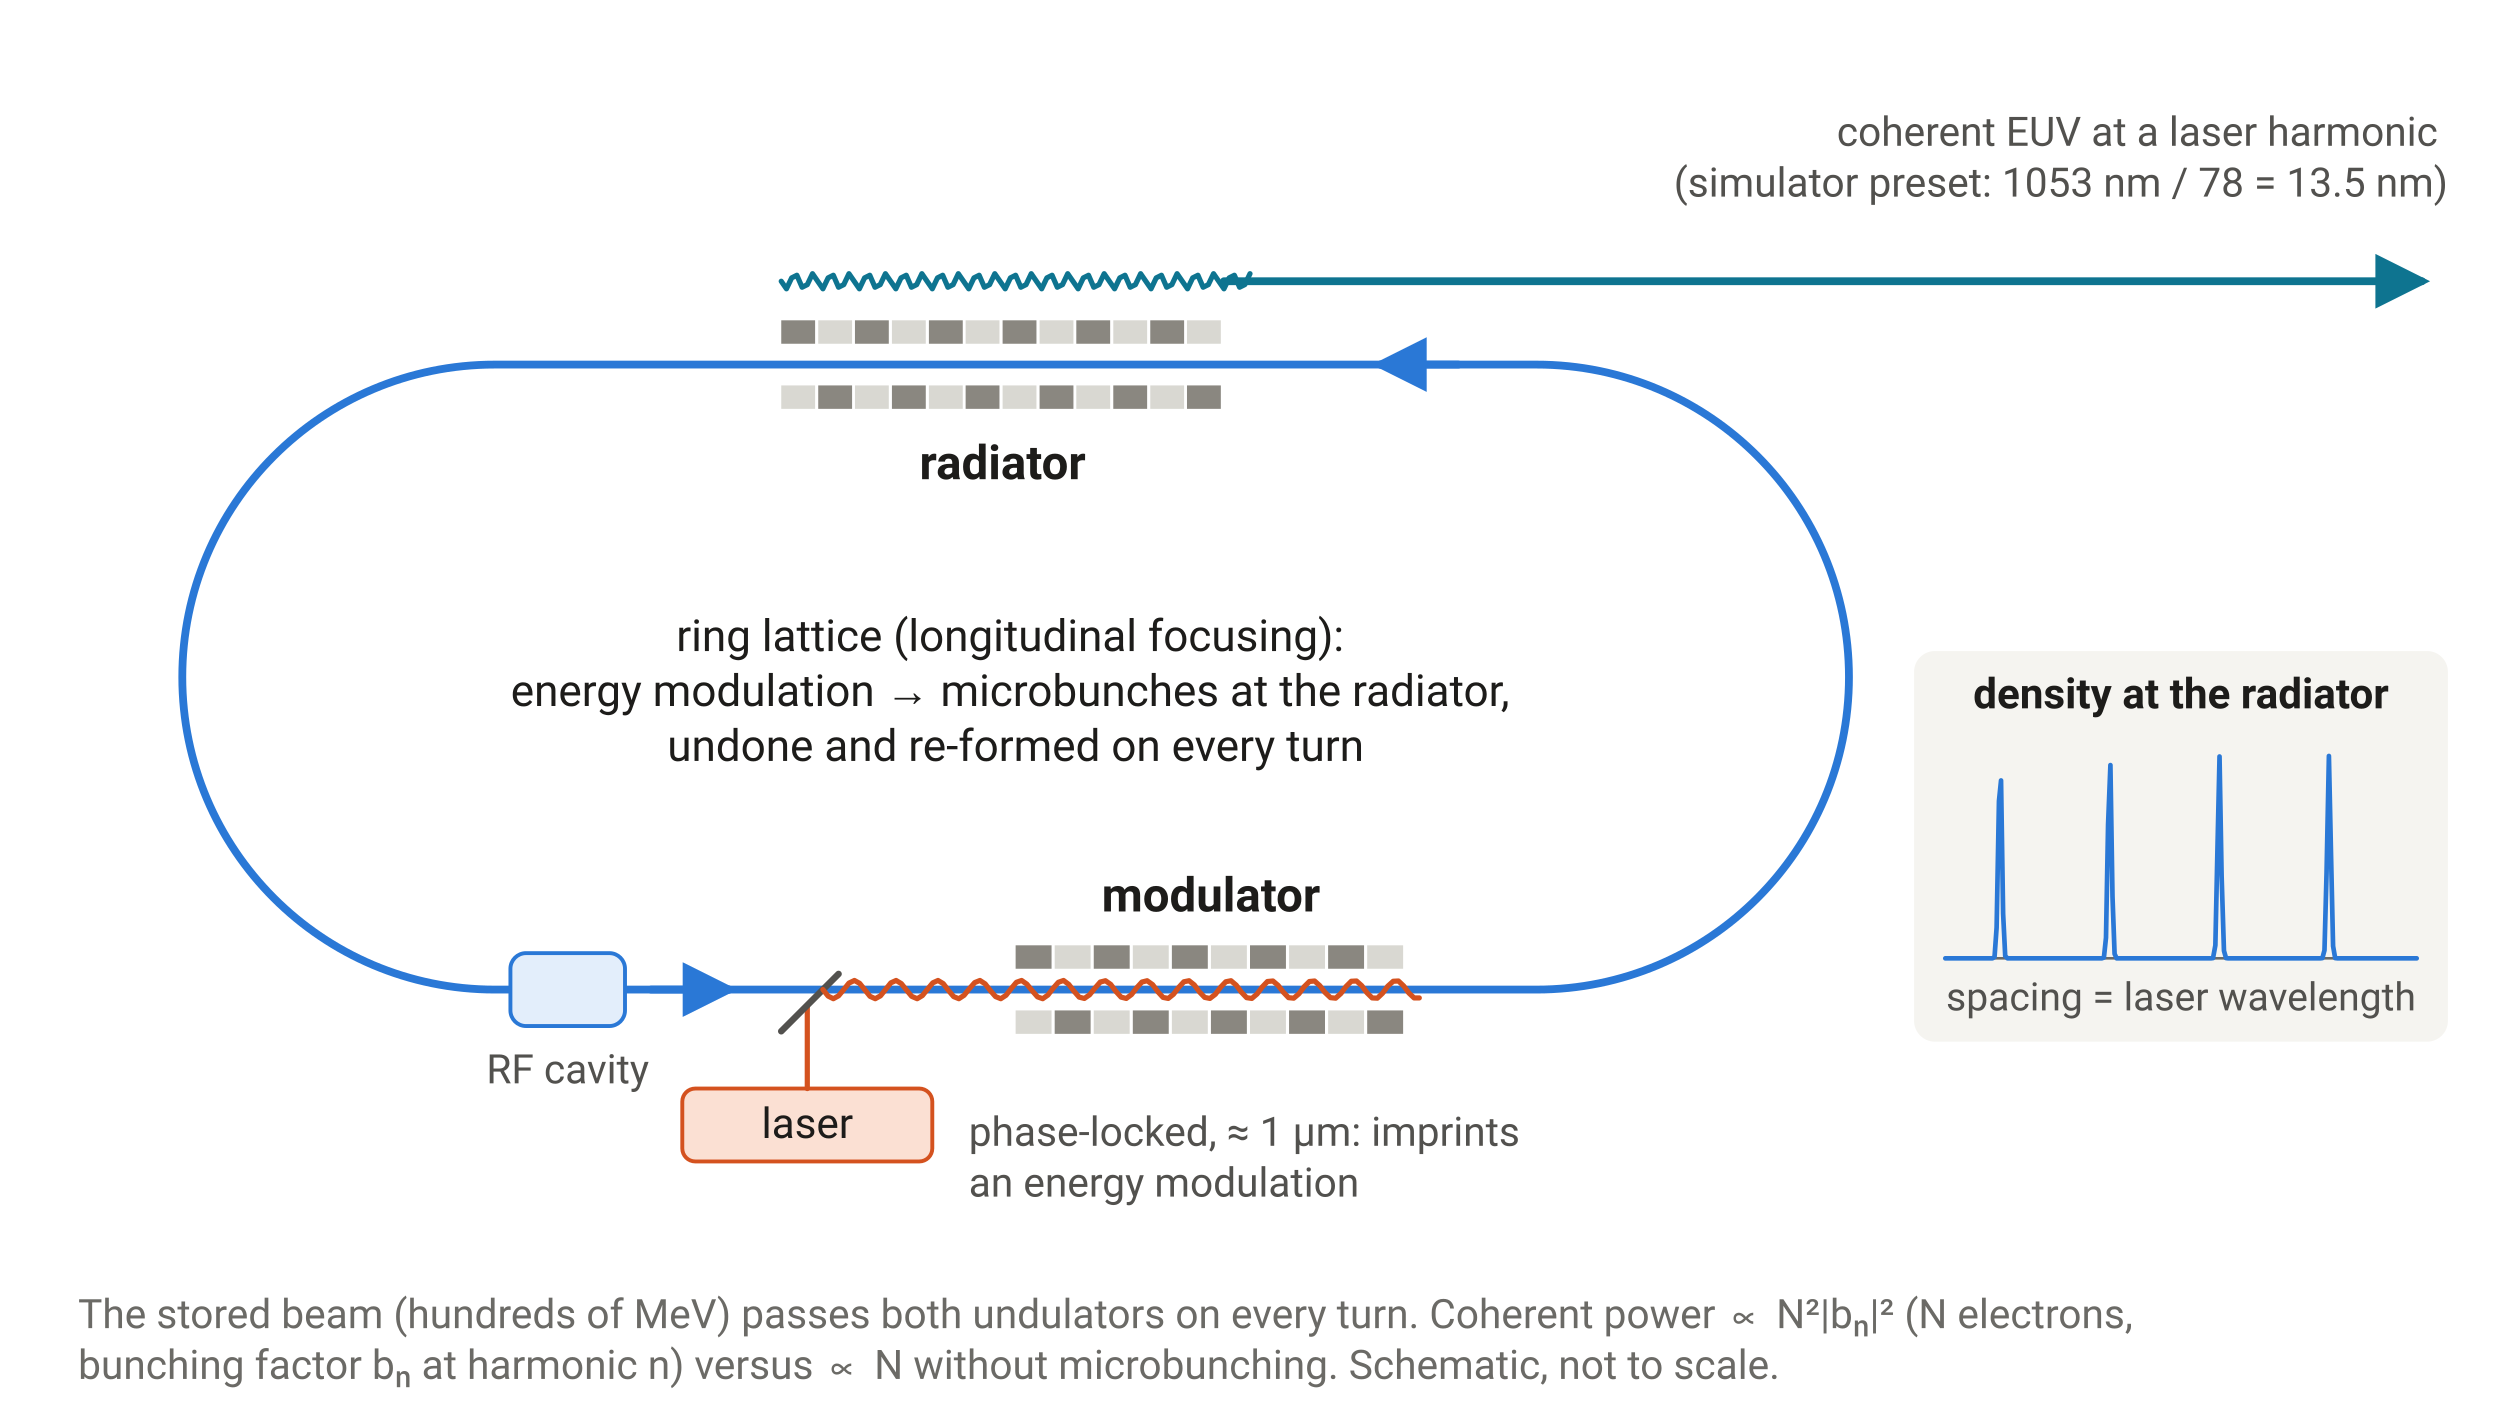
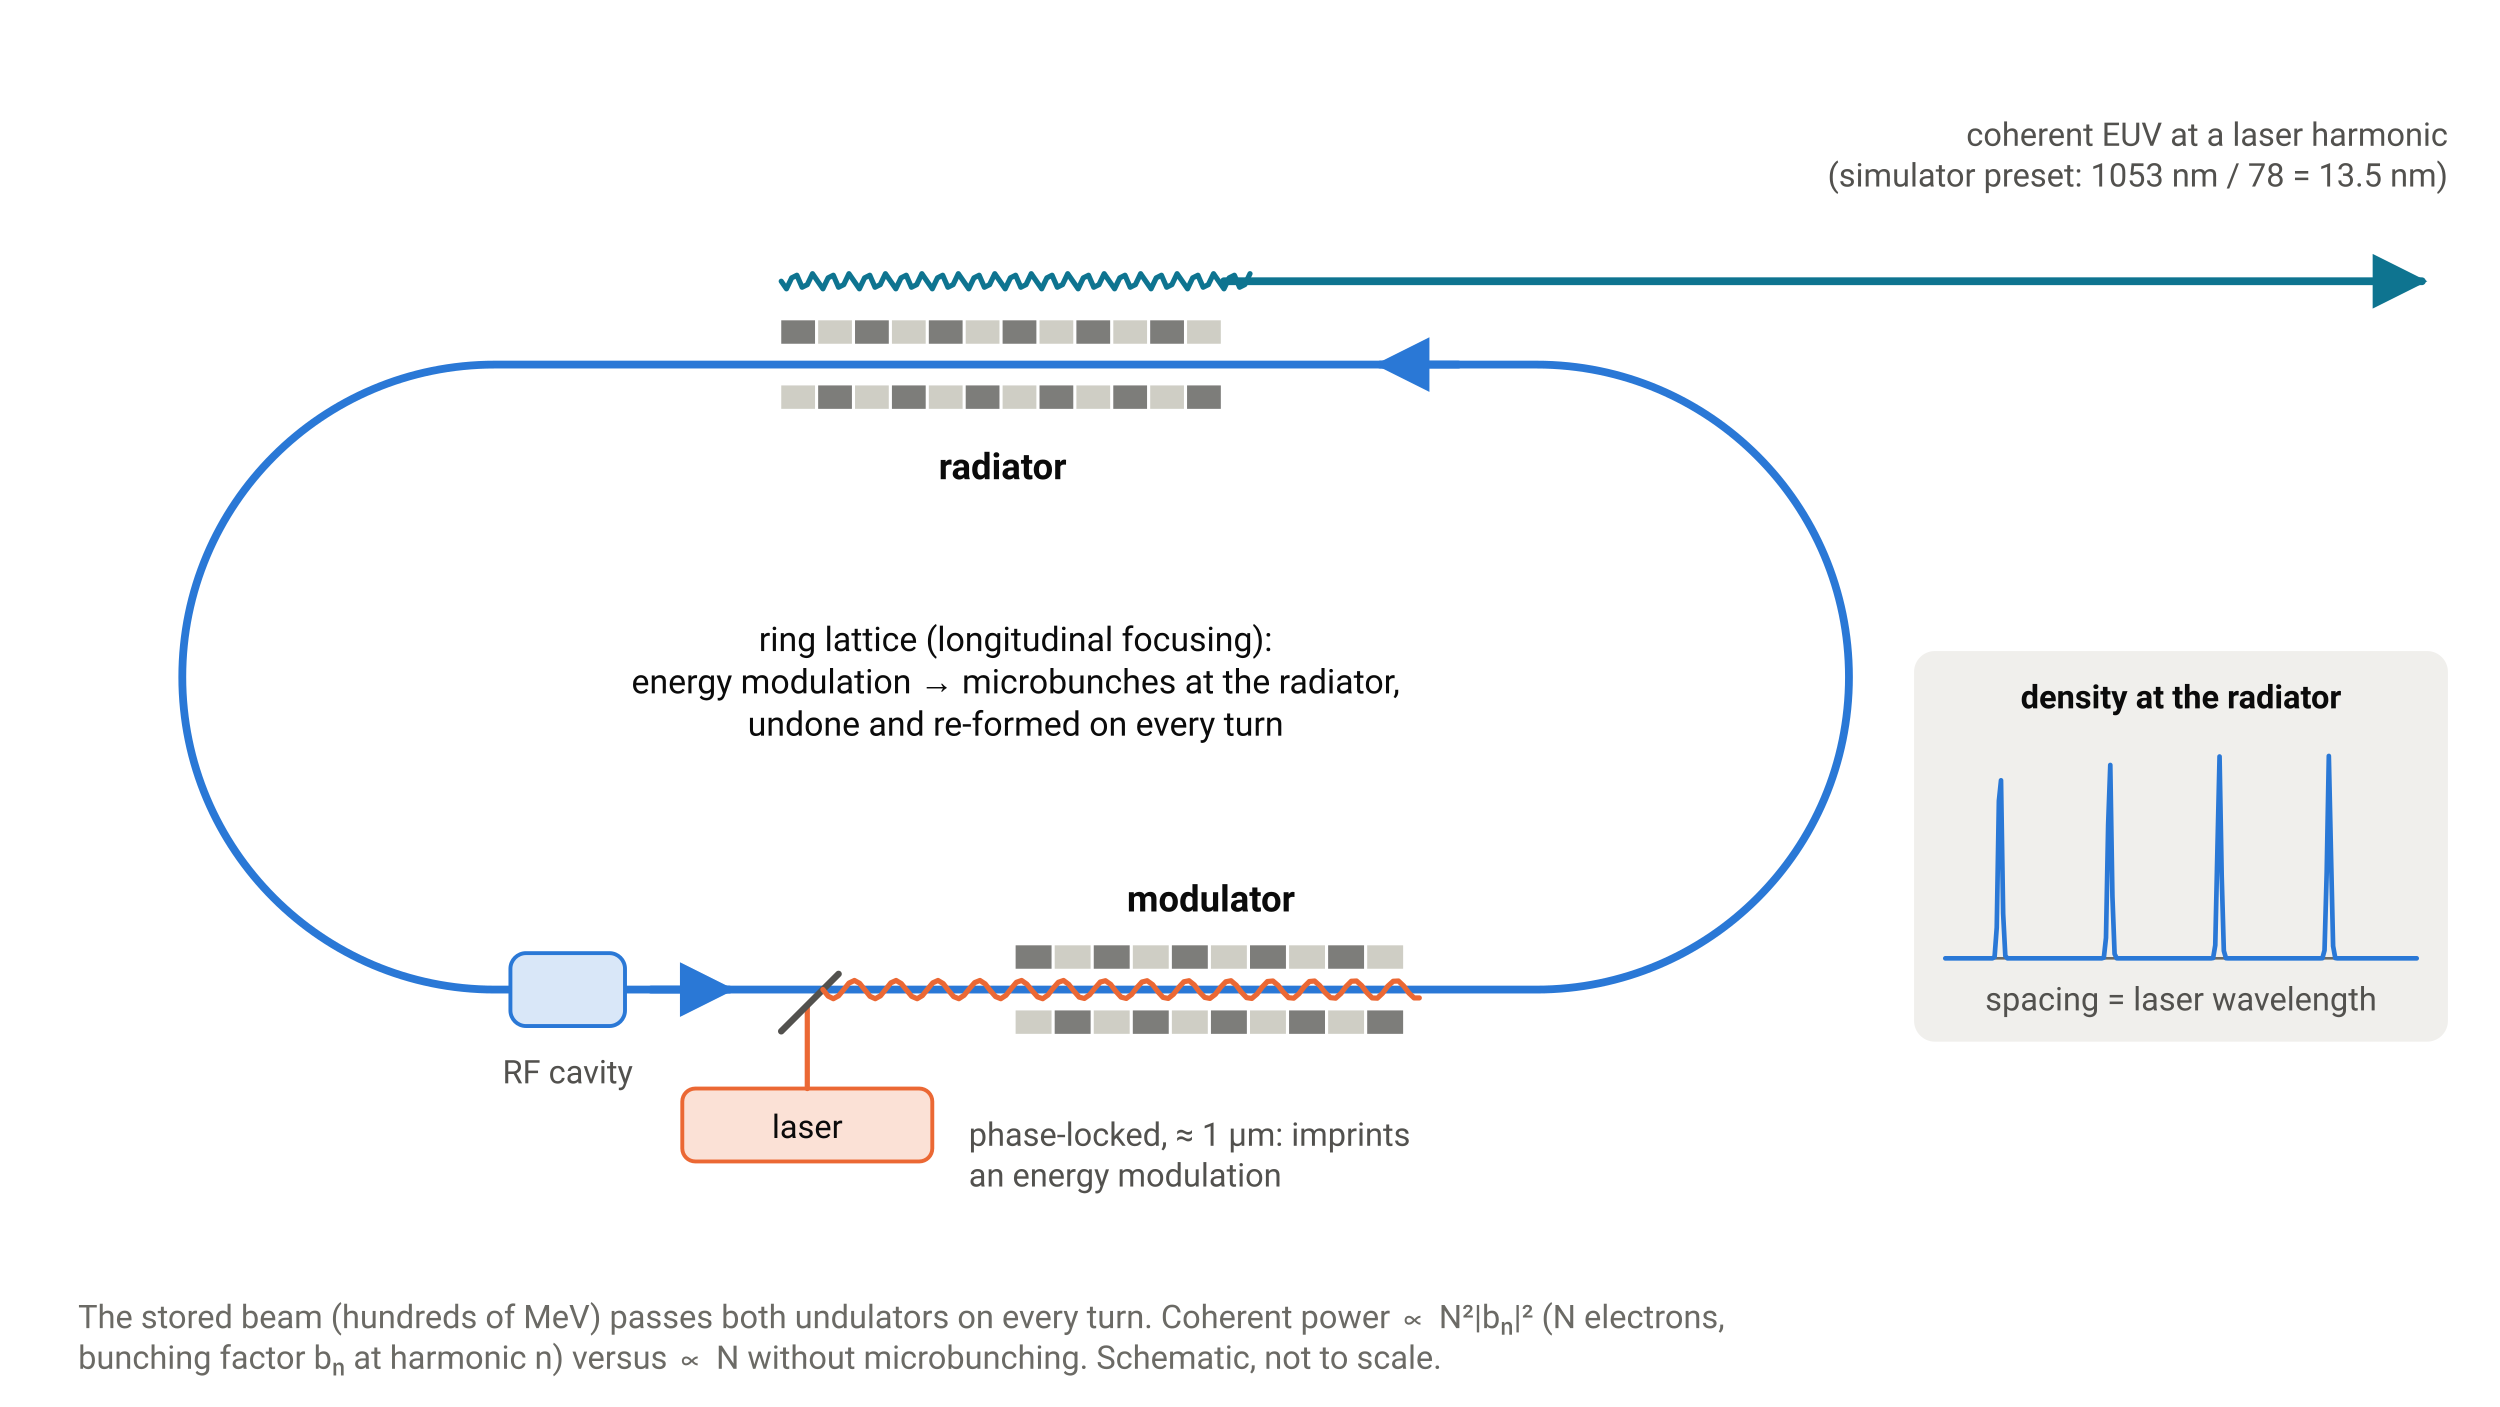
- <svg xmlns="http://www.w3.org/2000/svg" viewBox="0 0 960 540" width="960" height="540" role="img" aria-labelledby="t d" font-family="system-ui, -apple-system, 'Segoe UI', Roboto, 'Helvetica Neue', Arial, sans-serif">
+ <svg xmlns="http://www.w3.org/2000/svg" viewBox="0 0 960 540" width="960" height="540" role="img" aria-labelledby="t d" font-family="Roboto, system-ui, -apple-system, 'Segoe UI', 'Helvetica Neue', Arial, sans-serif">
  <defs>
-     <marker id="arr2a78d6" viewBox="0 0 10 10" refX="8.5" refY="5" markerWidth="7" markerHeight="7" orient="auto-start-reverse">
+     <marker id="arr-2a78d6" viewBox="0 0 10 10" refX="9" refY="5" markerWidth="7" markerHeight="7" orient="auto-start-reverse">
      <path d="M0,0 L10,5 L0,10 z" fill="#2a78d6" />
    </marker>
-     <marker id="arr0e7490" viewBox="0 0 10 10" refX="8.5" refY="5" markerWidth="7" markerHeight="7" orient="auto-start-reverse">
+     <marker id="arr-0e7490" viewBox="0 0 10 10" refX="9" refY="5" markerWidth="7" markerHeight="7" orient="auto-start-reverse">
      <path d="M0,0 L10,5 L0,10 z" fill="#0e7490" />
    </marker>
  </defs>
-   <path d="M190,380 L590,380 A120,120 0 0 0 590,140 L190,140 A120,120 0 0 0 190,380 Z" stroke="#2a78d6" stroke-width="3" fill="none" stroke-linecap="round" stroke-linejoin="round" />
-   <line x1="250.0" y1="380.0" x2="280.0" y2="380.0" stroke="#2a78d6" stroke-width="3" stroke-linecap="round" marker-end="url(#arr2a78d6)" />
-   <line x1="560.0" y1="140.0" x2="530.0" y2="140.0" stroke="#2a78d6" stroke-width="3" stroke-linecap="round" marker-end="url(#arr2a78d6)" />
-   <rect x="196.0" y="366.0" width="44.0" height="28.0" rx="6" fill="#e3eefb" stroke="#2a78d6" stroke-width="1.5" />
-   <text x="218.0" y="416.0" font-size="15.6" text-anchor="middle" fill="#52514e" font-weight="normal">RF cavity</text>
-   <rect x="390.0" y="363.0" width="13.8" height="9.0" rx="0.0" fill="#8a8780" stroke="none" stroke-width="1.5" />
-   <rect x="390.0" y="388.0" width="13.8" height="9.0" rx="0.0" fill="#d9d8d2" stroke="none" stroke-width="1.5" />
-   <rect x="405.0" y="363.0" width="13.8" height="9.0" rx="0.0" fill="#d9d8d2" stroke="none" stroke-width="1.5" />
-   <rect x="405.0" y="388.0" width="13.8" height="9.0" rx="0.0" fill="#8a8780" stroke="none" stroke-width="1.5" />
-   <rect x="420.0" y="363.0" width="13.8" height="9.0" rx="0.0" fill="#8a8780" stroke="none" stroke-width="1.5" />
-   <rect x="420.0" y="388.0" width="13.8" height="9.0" rx="0.0" fill="#d9d8d2" stroke="none" stroke-width="1.5" />
-   <rect x="435.0" y="363.0" width="13.8" height="9.0" rx="0.0" fill="#d9d8d2" stroke="none" stroke-width="1.5" />
-   <rect x="435.0" y="388.0" width="13.8" height="9.0" rx="0.0" fill="#8a8780" stroke="none" stroke-width="1.5" />
-   <rect x="450.0" y="363.0" width="13.8" height="9.0" rx="0.0" fill="#8a8780" stroke="none" stroke-width="1.5" />
-   <rect x="450.0" y="388.0" width="13.8" height="9.0" rx="0.0" fill="#d9d8d2" stroke="none" stroke-width="1.5" />
-   <rect x="465.0" y="363.0" width="13.8" height="9.0" rx="0.0" fill="#d9d8d2" stroke="none" stroke-width="1.5" />
-   <rect x="465.0" y="388.0" width="13.8" height="9.0" rx="0.0" fill="#8a8780" stroke="none" stroke-width="1.5" />
-   <rect x="480.0" y="363.0" width="13.8" height="9.0" rx="0.0" fill="#8a8780" stroke="none" stroke-width="1.5" />
-   <rect x="480.0" y="388.0" width="13.8" height="9.0" rx="0.0" fill="#d9d8d2" stroke="none" stroke-width="1.5" />
-   <rect x="495.0" y="363.0" width="13.8" height="9.0" rx="0.0" fill="#d9d8d2" stroke="none" stroke-width="1.5" />
-   <rect x="495.0" y="388.0" width="13.8" height="9.0" rx="0.0" fill="#8a8780" stroke="none" stroke-width="1.5" />
-   <rect x="510.0" y="363.0" width="13.8" height="9.0" rx="0.0" fill="#8a8780" stroke="none" stroke-width="1.5" />
-   <rect x="510.0" y="388.0" width="13.8" height="9.0" rx="0.0" fill="#d9d8d2" stroke="none" stroke-width="1.5" />
-   <rect x="525.0" y="363.0" width="13.8" height="9.0" rx="0.0" fill="#d9d8d2" stroke="none" stroke-width="1.5" />
-   <rect x="525.0" y="388.0" width="13.8" height="9.0" rx="0.0" fill="#8a8780" stroke="none" stroke-width="1.5" />
-   <text x="465.0" y="350.0" font-size="18.2" text-anchor="middle" fill="#1d1c1a" font-weight="bold">modulator</text>
-   <rect x="262.0" y="418.0" width="96.0" height="28.0" rx="5" fill="#fbe0d3" stroke="#d4521f" stroke-width="1.5" />
-   <text x="310.0" y="437.0" font-size="16.2" text-anchor="middle" fill="#1d1c1a" font-weight="normal">laser</text>
-   <path d="M310.0,418.0 L310.0,418.0 L310.0,418.0 L310.0,418.0 L310.0,418.0 L310.0,418.0 L310.0,418.0 L310.0,418.0 L310.0,418.0 L310,386" stroke="#d4521f" stroke-width="2" fill="none" stroke-linecap="round" stroke-linejoin="round" />
-   <line x1="300.0" y1="396.0" x2="322.0" y2="374.0" stroke="#52514e" stroke-width="2.5" stroke-linecap="round" />
-   <path d="M316.0,380.0 L318.0,382.5 L320.0,383.5 L322.0,382.4 L324.0,380.0 L326.0,377.5 L328.1,376.5 L330.1,377.6 L332.1,380.1 L334.1,382.6 L336.1,383.5 L338.1,382.4 L340.1,379.9 L342.1,377.4 L344.1,376.5 L346.1,377.7 L348.1,380.2 L350.1,382.6 L352.2,383.5 L354.2,382.3 L356.2,379.8 L358.2,377.4 L360.2,376.5 L362.2,377.7 L364.2,380.3 L366.2,382.7 L368.2,383.5 L370.2,382.2 L372.2,379.7 L374.3,377.3 L376.3,376.5 L378.3,377.8 L380.3,380.4 L382.3,382.7 L384.3,383.5 L386.3,382.2 L388.3,379.6 L390.3,377.2 L392.3,376.5 L394.3,377.9 L396.4,380.5 L398.4,382.8 L400.4,383.5 L402.4,382.1 L404.4,379.5 L406.4,377.2 L408.4,376.5 L410.4,378.0 L412.4,380.6 L414.4,382.9 L416.4,383.4 L418.4,382.0 L420.5,379.4 L422.5,377.1 L424.5,376.6 L426.5,378.0 L428.5,380.7 L430.5,382.9 L432.5,383.4 L434.5,381.9 L436.5,379.3 L438.5,377.1 L440.5,376.6 L442.6,378.1 L444.6,380.8 L446.6,383.0 L448.6,383.4 L450.6,381.8 L452.6,379.2 L454.6,377.0 L456.6,376.6 L458.6,378.2 L460.6,380.9 L462.6,383.0 L464.6,383.4 L466.7,381.8 L468.7,379.1 L470.7,377.0 L472.7,376.6 L474.7,378.3 L476.7,381.0 L478.7,383.1 L480.7,383.4 L482.7,381.7 L484.7,379.0 L486.7,376.9 L488.8,376.7 L490.8,378.4 L492.8,381.0 L494.8,383.1 L496.8,383.3 L498.8,381.6 L500.8,378.9 L502.8,376.9 L504.8,376.7 L506.8,378.5 L508.8,381.1 L510.9,383.1 L512.9,383.3 L514.9,381.5 L516.9,378.8 L518.9,376.8 L520.9,376.7 L522.9,378.5 L524.9,381.2 L526.9,383.2 L528.9,383.3 L530.9,381.4 L532.9,378.7 L535.0,376.8 L537.0,376.7 L539.0,378.6 L541.0,381.3 L543.0,383.2 L545.0,383.2" stroke="#d4521f" stroke-width="2" fill="none" stroke-linecap="round" stroke-linejoin="round" />
-   <text x="372.0" y="440.0" font-size="15.6" text-anchor="start" fill="#52514e" font-weight="normal">
-     <tspan x="372.0" dy="0.0">phase-locked, ≈ 1 µm: imprints</tspan>
-     <tspan x="372.0" dy="19.5">an energy modulation</tspan>
-   </text>
-   <rect x="300.0" y="123.0" width="13.0" height="9.0" rx="0.0" fill="#8a8780" stroke="none" stroke-width="1.5" />
-   <rect x="300.0" y="148.0" width="13.0" height="9.0" rx="0.0" fill="#d9d8d2" stroke="none" stroke-width="1.5" />
-   <rect x="314.2" y="123.0" width="13.0" height="9.0" rx="0.0" fill="#d9d8d2" stroke="none" stroke-width="1.5" />
-   <rect x="314.2" y="148.0" width="13.0" height="9.0" rx="0.0" fill="#8a8780" stroke="none" stroke-width="1.5" />
-   <rect x="328.3" y="123.0" width="13.0" height="9.0" rx="0.0" fill="#8a8780" stroke="none" stroke-width="1.5" />
-   <rect x="328.3" y="148.0" width="13.0" height="9.0" rx="0.0" fill="#d9d8d2" stroke="none" stroke-width="1.5" />
-   <rect x="342.5" y="123.0" width="13.0" height="9.0" rx="0.0" fill="#d9d8d2" stroke="none" stroke-width="1.5" />
-   <rect x="342.5" y="148.0" width="13.0" height="9.0" rx="0.0" fill="#8a8780" stroke="none" stroke-width="1.5" />
-   <rect x="356.7" y="123.0" width="13.0" height="9.0" rx="0.0" fill="#8a8780" stroke="none" stroke-width="1.5" />
-   <rect x="356.7" y="148.0" width="13.0" height="9.0" rx="0.0" fill="#d9d8d2" stroke="none" stroke-width="1.5" />
-   <rect x="370.8" y="123.0" width="13.0" height="9.0" rx="0.0" fill="#d9d8d2" stroke="none" stroke-width="1.5" />
-   <rect x="370.8" y="148.0" width="13.0" height="9.0" rx="0.0" fill="#8a8780" stroke="none" stroke-width="1.5" />
-   <rect x="385.0" y="123.0" width="13.0" height="9.0" rx="0.0" fill="#8a8780" stroke="none" stroke-width="1.5" />
-   <rect x="385.0" y="148.0" width="13.0" height="9.0" rx="0.0" fill="#d9d8d2" stroke="none" stroke-width="1.5" />
-   <rect x="399.2" y="123.0" width="13.0" height="9.0" rx="0.0" fill="#d9d8d2" stroke="none" stroke-width="1.5" />
-   <rect x="399.2" y="148.0" width="13.0" height="9.0" rx="0.0" fill="#8a8780" stroke="none" stroke-width="1.5" />
-   <rect x="413.3" y="123.0" width="13.0" height="9.0" rx="0.0" fill="#8a8780" stroke="none" stroke-width="1.5" />
-   <rect x="413.3" y="148.0" width="13.0" height="9.0" rx="0.0" fill="#d9d8d2" stroke="none" stroke-width="1.5" />
-   <rect x="427.5" y="123.0" width="13.0" height="9.0" rx="0.0" fill="#d9d8d2" stroke="none" stroke-width="1.5" />
-   <rect x="427.5" y="148.0" width="13.0" height="9.0" rx="0.0" fill="#8a8780" stroke="none" stroke-width="1.5" />
-   <rect x="441.7" y="123.0" width="13.0" height="9.0" rx="0.0" fill="#8a8780" stroke="none" stroke-width="1.5" />
-   <rect x="441.7" y="148.0" width="13.0" height="9.0" rx="0.0" fill="#d9d8d2" stroke="none" stroke-width="1.5" />
-   <rect x="455.8" y="123.0" width="13.0" height="9.0" rx="0.0" fill="#d9d8d2" stroke="none" stroke-width="1.5" />
-   <rect x="455.8" y="148.0" width="13.0" height="9.0" rx="0.0" fill="#8a8780" stroke="none" stroke-width="1.5" />
-   <text x="385.0" y="184.0" font-size="18.2" text-anchor="middle" fill="#1d1c1a" font-weight="bold">radiator</text>
-   <path d="M300.0,108.0 L302.0,110.9 L304.0,106.7 L306.0,105.7 L308.0,110.3 L310.0,109.3 L312.0,105.1 L314.0,108.0 L316.0,110.9 L318.0,106.7 L320.0,105.7 L322.0,110.3 L324.0,109.3 L326.0,105.1 L328.0,108.0 L330.0,110.9 L332.0,106.7 L334.0,105.7 L336.0,110.3 L338.0,109.3 L340.0,105.1 L342.0,108.0 L344.0,110.9 L346.0,106.7 L348.0,105.7 L350.0,110.3 L352.0,109.3 L354.0,105.1 L356.0,108.0 L358.0,110.9 L360.0,106.7 L362.0,105.7 L364.0,110.3 L366.0,109.3 L368.0,105.1 L370.0,108.0 L372.0,110.9 L374.0,106.7 L376.0,105.7 L378.0,110.3 L380.0,109.3 L382.0,105.1 L384.0,108.0 L386.0,110.9 L388.0,106.7 L390.0,105.7 L392.0,110.3 L394.0,109.3 L396.0,105.1 L398.0,108.0 L400.0,110.9 L402.0,106.7 L404.0,105.7 L406.0,110.3 L408.0,109.3 L410.0,105.1 L412.0,108.0 L414.0,110.9 L416.0,106.7 L418.0,105.7 L420.0,110.3 L422.0,109.3 L424.0,105.1 L426.0,108.0 L428.0,110.9 L430.0,106.7 L432.0,105.7 L434.0,110.3 L436.0,109.3 L438.0,105.1 L440.0,108.0 L442.0,110.9 L444.0,106.7 L446.0,105.7 L448.0,110.3 L450.0,109.3 L452.0,105.1 L454.0,108.0 L456.0,110.9 L458.0,106.7 L460.0,105.7 L462.0,110.3 L464.0,109.3 L466.0,105.1 L468.0,108.0 L470.0,110.9 L472.0,106.7 L474.0,105.7 L476.0,110.3 L478.0,109.3 L480.0,105.1" stroke="#0e7490" stroke-width="2" fill="none" stroke-linecap="round" stroke-linejoin="round" />
-   <line x1="470.0" y1="108.0" x2="930.0" y2="108.0" stroke="#0e7490" stroke-width="3" stroke-linecap="round" marker-end="url(#arr0e7490)" />
-   <text x="940.0" y="56.0" font-size="15.6" text-anchor="end" fill="#52514e" font-weight="normal">
-     <tspan x="940.0" dy="0.0">coherent EUV at a laser harmonic</tspan>
-     <tspan x="940.0" dy="19.5">(simulator preset: 1053 nm / 78 = 13.5 nm)</tspan>
-   </text>
-   <text x="390.0" y="250.0" font-size="16.9" text-anchor="middle" fill="#1d1c1a" font-weight="normal">
-     <tspan x="390.0" dy="0.0">ring lattice (longitudinal focusing):</tspan>
-     <tspan x="390.0" dy="21.1">energy modulation → microbunches at the radiator,</tspan>
-     <tspan x="390.0" dy="21.1">undone and re-formed on every turn</tspan>
-   </text>
-   <rect x="735.0" y="250.0" width="205.0" height="150.0" rx="8" fill="#f5f4f0" stroke="none" stroke-width="1.5" />
-   <text x="837.5" y="272.0" font-size="16.2" text-anchor="middle" fill="#1d1c1a" font-weight="bold">density at the radiator</text>
-   <line x1="747.0" y1="368.0" x2="928.0" y2="368.0" stroke="#6b6a66" stroke-width="1" stroke-linecap="round" />
-   <path d="M747.0,368.0 L747.8,368.0 L748.6,368.0 L749.5,368.0 L750.3,368.0 L751.1,368.0 L751.9,368.0 L752.8,368.0 L753.6,368.0 L754.4,368.0 L755.2,368.0 L756.0,368.0 L756.9,368.0 L757.7,368.0 L758.5,368.0 L759.3,368.0 L760.2,368.0 L761.0,368.0 L761.8,368.0 L762.6,368.0 L763.5,368.0 L764.3,368.0 L765.1,368.0 L765.9,367.5 L766.7,356.2 L767.6,307.6 L768.4,299.7 L769.2,350.9 L770.0,367.1 L770.9,368.0 L771.7,368.0 L772.5,368.0 L773.3,368.0 L774.1,368.0 L775.0,368.0 L775.8,368.0 L776.6,368.0 L777.4,368.0 L778.3,368.0 L779.1,368.0 L779.9,368.0 L780.7,368.0 L781.6,368.0 L782.4,368.0 L783.2,368.0 L784.0,368.0 L784.8,368.0 L785.7,368.0 L786.5,368.0 L787.3,368.0 L788.1,368.0 L789.0,368.0 L789.8,368.0 L790.6,368.0 L791.4,368.0 L792.2,368.0 L793.1,368.0 L793.9,368.0 L794.7,368.0 L795.5,368.0 L796.4,368.0 L797.2,368.0 L798.0,368.0 L798.8,368.0 L799.7,368.0 L800.5,368.0 L801.3,368.0 L802.1,368.0 L802.9,368.0 L803.8,368.0 L804.6,368.0 L805.4,368.0 L806.2,368.0 L807.1,368.0 L807.9,367.7 L808.7,360.1 L809.5,316.6 L810.4,293.8 L811.2,344.3 L812.0,366.3 L812.8,368.0 L813.6,368.0 L814.5,368.0 L815.3,368.0 L816.1,368.0 L816.9,368.0 L817.8,368.0 L818.6,368.0 L819.4,368.0 L820.2,368.0 L821.0,368.0 L821.9,368.0 L822.7,368.0 L823.5,368.0 L824.3,368.0 L825.2,368.0 L826.0,368.0 L826.8,368.0 L827.6,368.0 L828.5,368.0 L829.3,368.0 L830.1,368.0 L830.9,368.0 L831.7,368.0 L832.6,368.0 L833.4,368.0 L834.2,368.0 L835.0,368.0 L835.9,368.0 L836.7,368.0 L837.5,368.0 L838.3,368.0 L839.1,368.0 L840.0,368.0 L840.8,368.0 L841.6,368.0 L842.4,368.0 L843.3,368.0 L844.1,368.0 L844.9,368.0 L845.7,368.0 L846.5,368.0 L847.4,368.0 L848.2,368.0 L849.0,368.0 L849.8,367.9 L850.7,363.0 L851.5,326.1 L852.3,290.5 L853.1,336.3 L854.0,365.1 L854.8,367.9 L855.6,368.0 L856.4,368.0 L857.2,368.0 L858.1,368.0 L858.9,368.0 L859.7,368.0 L860.5,368.0 L861.4,368.0 L862.2,368.0 L863.0,368.0 L863.8,368.0 L864.6,368.0 L865.5,368.0 L866.3,368.0 L867.1,368.0 L867.9,368.0 L868.8,368.0 L869.6,368.0 L870.4,368.0 L871.2,368.0 L872.1,368.0 L872.9,368.0 L873.7,368.0 L874.5,368.0 L875.3,368.0 L876.2,368.0 L877.0,368.0 L877.8,368.0 L878.6,368.0 L879.5,368.0 L880.3,368.0 L881.1,368.0 L881.9,368.0 L882.8,368.0 L883.6,368.0 L884.4,368.0 L885.2,368.0 L886.0,368.0 L886.9,368.0 L887.7,368.0 L888.5,368.0 L889.3,368.0 L890.2,368.0 L891.0,368.0 L891.8,367.9 L892.6,364.9 L893.4,335.1 L894.3,290.3 L895.1,327.4 L895.9,363.3 L896.7,367.9 L897.6,368.0 L898.4,368.0 L899.2,368.0 L900.0,368.0 L900.9,368.0 L901.7,368.0 L902.5,368.0 L903.3,368.0 L904.1,368.0 L905.0,368.0 L905.8,368.0 L906.6,368.0 L907.4,368.0 L908.3,368.0 L909.1,368.0 L909.9,368.0 L910.7,368.0 L911.5,368.0 L912.4,368.0 L913.2,368.0 L914.0,368.0 L914.8,368.0 L915.7,368.0 L916.5,368.0 L917.3,368.0 L918.1,368.0 L919.0,368.0 L919.8,368.0 L920.6,368.0 L921.4,368.0 L922.2,368.0 L923.1,368.0 L923.9,368.0 L924.7,368.0 L925.5,368.0 L926.4,368.0 L927.2,368.0 L928.0,368.0" stroke="#2a78d6" stroke-width="1.8" fill="none" stroke-linecap="round" stroke-linejoin="round" />
-   <text x="837.5" y="388.0" font-size="15.0" text-anchor="middle" fill="#52514e" font-weight="normal">spacing = laser wavelength</text>
-   <text x="30.0" y="510.0" font-size="15.6" text-anchor="start" fill="#6b6a66" font-weight="normal">
-     <tspan x="30.0" dy="0.0">The stored beam (hundreds of MeV) passes both undulators on every turn. Coherent power ∝ N²|bₙ|² (N electrons,</tspan>
-     <tspan x="30.0" dy="19.5">bunching factor bₙ at harmonic n) versus ∝ N without microbunching. Schematic, not to scale.</tspan>
-   </text>
+   <path d="M190,380 L590,380 A120,120 0 0 0 590,140 L190,140 A120,120 0 0 0 190,380 Z" fill="none" stroke="#2a78d6" stroke-width="3" stroke-linejoin="round" stroke-linecap="round" />
+   <line x1="250" y1="380" x2="280" y2="380" stroke="#2a78d6" stroke-width="3" stroke-linecap="round" marker-end="url(#arr-2a78d6)" />
+   <line x1="560" y1="140" x2="530" y2="140" stroke="#2a78d6" stroke-width="3" stroke-linecap="round" marker-end="url(#arr-2a78d6)" />
+   <rect x="196" y="366" width="44" height="28" rx="6" fill="#d9e7f8" stroke="#2a78d6" stroke-width="1.5" />
+   <text x="218" y="416" font-size="12.5" text-anchor="middle" fill="#52514e" font-weight="400">RF cavity</text>
+   <rect x="390" y="363" width="13.8" height="9" rx="0" fill="#52514e" stroke="none" stroke-width="1.2" opacity="0.75" />
+   <rect x="390" y="388" width="13.8" height="9" rx="0" fill="#c3c2b7" stroke="none" stroke-width="1.2" opacity="0.8" />
+   <rect x="405" y="363" width="13.8" height="9" rx="0" fill="#c3c2b7" stroke="none" stroke-width="1.2" opacity="0.8" />
+   <rect x="405" y="388" width="13.8" height="9" rx="0" fill="#52514e" stroke="none" stroke-width="1.2" opacity="0.75" />
+   <rect x="420" y="363" width="13.8" height="9" rx="0" fill="#52514e" stroke="none" stroke-width="1.2" opacity="0.75" />
+   <rect x="420" y="388" width="13.8" height="9" rx="0" fill="#c3c2b7" stroke="none" stroke-width="1.2" opacity="0.8" />
+   <rect x="435" y="363" width="13.8" height="9" rx="0" fill="#c3c2b7" stroke="none" stroke-width="1.2" opacity="0.8" />
+   <rect x="435" y="388" width="13.8" height="9" rx="0" fill="#52514e" stroke="none" stroke-width="1.2" opacity="0.75" />
+   <rect x="450" y="363" width="13.8" height="9" rx="0" fill="#52514e" stroke="none" stroke-width="1.2" opacity="0.75" />
+   <rect x="450" y="388" width="13.8" height="9" rx="0" fill="#c3c2b7" stroke="none" stroke-width="1.2" opacity="0.8" />
+   <rect x="465" y="363" width="13.8" height="9" rx="0" fill="#c3c2b7" stroke="none" stroke-width="1.2" opacity="0.8" />
+   <rect x="465" y="388" width="13.8" height="9" rx="0" fill="#52514e" stroke="none" stroke-width="1.2" opacity="0.75" />
+   <rect x="480" y="363" width="13.8" height="9" rx="0" fill="#52514e" stroke="none" stroke-width="1.2" opacity="0.75" />
+   <rect x="480" y="388" width="13.8" height="9" rx="0" fill="#c3c2b7" stroke="none" stroke-width="1.2" opacity="0.8" />
+   <rect x="495" y="363" width="13.8" height="9" rx="0" fill="#c3c2b7" stroke="none" stroke-width="1.2" opacity="0.8" />
+   <rect x="495" y="388" width="13.8" height="9" rx="0" fill="#52514e" stroke="none" stroke-width="1.2" opacity="0.75" />
+   <rect x="510" y="363" width="13.8" height="9" rx="0" fill="#52514e" stroke="none" stroke-width="1.2" opacity="0.75" />
+   <rect x="510" y="388" width="13.8" height="9" rx="0" fill="#c3c2b7" stroke="none" stroke-width="1.2" opacity="0.8" />
+   <rect x="525" y="363" width="13.8" height="9" rx="0" fill="#c3c2b7" stroke="none" stroke-width="1.2" opacity="0.8" />
+   <rect x="525" y="388" width="13.8" height="9" rx="0" fill="#52514e" stroke="none" stroke-width="1.2" opacity="0.75" />
+   <text x="465" y="350" font-size="14" text-anchor="middle" fill="#0b0b0b" font-weight="600">modulator</text>
+   <rect x="262" y="418" width="96" height="28" rx="5" fill="#fbe1d6" stroke="#eb6834" stroke-width="1.5" />
+   <text x="310" y="437" font-size="12.5" text-anchor="middle" fill="#0b0b0b" font-weight="400">laser</text>
+   <path d="M310.0,418.0 L310.0,418.0 L310.0,418.0 L310.0,418.0 L310.0,418.0 L310.0,418.0 L310.0,418.0 L310.0,418.0 L310.0,418.0 L310,386" fill="none" stroke="#eb6834" stroke-width="2" stroke-linejoin="round" stroke-linecap="round" />
+   <line x1="300" y1="396" x2="322" y2="374" stroke="#52514e" stroke-width="2.5" stroke-linecap="round" />
+   <path d="M316.0,380.0 L318.0,382.5 L320.0,383.5 L322.0,382.4 L324.0,380.0 L326.0,377.5 L328.1,376.5 L330.1,377.6 L332.1,380.1 L334.1,382.6 L336.1,383.5 L338.1,382.4 L340.1,379.9 L342.1,377.4 L344.1,376.5 L346.1,377.7 L348.1,380.2 L350.1,382.6 L352.2,383.5 L354.2,382.3 L356.2,379.8 L358.2,377.4 L360.2,376.5 L362.2,377.7 L364.2,380.3 L366.2,382.7 L368.2,383.5 L370.2,382.2 L372.2,379.7 L374.3,377.3 L376.3,376.5 L378.3,377.8 L380.3,380.4 L382.3,382.7 L384.3,383.5 L386.3,382.2 L388.3,379.6 L390.3,377.2 L392.3,376.5 L394.3,377.9 L396.4,380.5 L398.4,382.8 L400.4,383.5 L402.4,382.1 L404.4,379.5 L406.4,377.2 L408.4,376.5 L410.4,378.0 L412.4,380.6 L414.4,382.9 L416.4,383.4 L418.4,382.0 L420.5,379.4 L422.5,377.1 L424.5,376.6 L426.5,378.0 L428.5,380.7 L430.5,382.9 L432.5,383.4 L434.5,381.9 L436.5,379.3 L438.5,377.1 L440.5,376.6 L442.6,378.1 L444.6,380.8 L446.6,383.0 L448.6,383.4 L450.6,381.8 L452.6,379.2 L454.6,377.0 L456.6,376.6 L458.6,378.2 L460.6,380.9 L462.6,383.0 L464.6,383.4 L466.7,381.8 L468.7,379.1 L470.7,377.0 L472.7,376.6 L474.7,378.3 L476.7,381.0 L478.7,383.1 L480.7,383.4 L482.7,381.7 L484.7,379.0 L486.7,376.9 L488.8,376.7 L490.8,378.4 L492.8,381.0 L494.8,383.1 L496.8,383.3 L498.8,381.6 L500.8,378.9 L502.8,376.9 L504.8,376.7 L506.8,378.5 L508.8,381.1 L510.9,383.1 L512.9,383.3 L514.9,381.5 L516.9,378.8 L518.9,376.8 L520.9,376.7 L522.9,378.5 L524.9,381.2 L526.9,383.2 L528.9,383.3 L530.9,381.4 L532.9,378.7 L535.0,376.8 L537.0,376.7 L539.0,378.6 L541.0,381.3 L543.0,383.2 L545.0,383.2" fill="none" stroke="#eb6834" stroke-width="2" stroke-linejoin="round" stroke-linecap="round" />
+   <text x="372" y="440" font-size="12.5" text-anchor="start" fill="#52514e" font-weight="400">phase-locked, ≈ 1 µm: imprints</text>
+   <text x="372" y="455.62" font-size="12.5" text-anchor="start" fill="#52514e" font-weight="400">an energy modulation</text>
+   <rect x="300" y="123" width="12.97" height="9" rx="0" fill="#52514e" stroke="none" stroke-width="1.2" opacity="0.75" />
+   <rect x="300" y="148" width="12.97" height="9" rx="0" fill="#c3c2b7" stroke="none" stroke-width="1.2" opacity="0.8" />
+   <rect x="314.17" y="123" width="12.97" height="9" rx="0" fill="#c3c2b7" stroke="none" stroke-width="1.2" opacity="0.8" />
+   <rect x="314.17" y="148" width="12.97" height="9" rx="0" fill="#52514e" stroke="none" stroke-width="1.2" opacity="0.75" />
+   <rect x="328.33" y="123" width="12.97" height="9" rx="0" fill="#52514e" stroke="none" stroke-width="1.2" opacity="0.75" />
+   <rect x="328.33" y="148" width="12.97" height="9" rx="0" fill="#c3c2b7" stroke="none" stroke-width="1.2" opacity="0.8" />
+   <rect x="342.5" y="123" width="12.97" height="9" rx="0" fill="#c3c2b7" stroke="none" stroke-width="1.2" opacity="0.8" />
+   <rect x="342.5" y="148" width="12.97" height="9" rx="0" fill="#52514e" stroke="none" stroke-width="1.2" opacity="0.75" />
+   <rect x="356.67" y="123" width="12.97" height="9" rx="0" fill="#52514e" stroke="none" stroke-width="1.2" opacity="0.75" />
+   <rect x="356.67" y="148" width="12.97" height="9" rx="0" fill="#c3c2b7" stroke="none" stroke-width="1.2" opacity="0.8" />
+   <rect x="370.83" y="123" width="12.97" height="9" rx="0" fill="#c3c2b7" stroke="none" stroke-width="1.2" opacity="0.8" />
+   <rect x="370.83" y="148" width="12.97" height="9" rx="0" fill="#52514e" stroke="none" stroke-width="1.2" opacity="0.75" />
+   <rect x="385" y="123" width="12.97" height="9" rx="0" fill="#52514e" stroke="none" stroke-width="1.2" opacity="0.75" />
+   <rect x="385" y="148" width="12.97" height="9" rx="0" fill="#c3c2b7" stroke="none" stroke-width="1.2" opacity="0.8" />
+   <rect x="399.17" y="123" width="12.97" height="9" rx="0" fill="#c3c2b7" stroke="none" stroke-width="1.2" opacity="0.8" />
+   <rect x="399.17" y="148" width="12.97" height="9" rx="0" fill="#52514e" stroke="none" stroke-width="1.2" opacity="0.75" />
+   <rect x="413.33" y="123" width="12.97" height="9" rx="0" fill="#52514e" stroke="none" stroke-width="1.2" opacity="0.75" />
+   <rect x="413.33" y="148" width="12.97" height="9" rx="0" fill="#c3c2b7" stroke="none" stroke-width="1.2" opacity="0.8" />
+   <rect x="427.5" y="123" width="12.97" height="9" rx="0" fill="#c3c2b7" stroke="none" stroke-width="1.2" opacity="0.8" />
+   <rect x="427.5" y="148" width="12.97" height="9" rx="0" fill="#52514e" stroke="none" stroke-width="1.2" opacity="0.75" />
+   <rect x="441.67" y="123" width="12.97" height="9" rx="0" fill="#52514e" stroke="none" stroke-width="1.2" opacity="0.75" />
+   <rect x="441.67" y="148" width="12.97" height="9" rx="0" fill="#c3c2b7" stroke="none" stroke-width="1.2" opacity="0.8" />
+   <rect x="455.83" y="123" width="12.97" height="9" rx="0" fill="#c3c2b7" stroke="none" stroke-width="1.2" opacity="0.8" />
+   <rect x="455.83" y="148" width="12.97" height="9" rx="0" fill="#52514e" stroke="none" stroke-width="1.2" opacity="0.75" />
+   <text x="385" y="184" font-size="14" text-anchor="middle" fill="#0b0b0b" font-weight="600">radiator</text>
+   <path d="M300.0,108.0 L302.0,110.9 L304.0,106.7 L306.0,105.7 L308.0,110.3 L310.0,109.3 L312.0,105.1 L314.0,108.0 L316.0,110.9 L318.0,106.7 L320.0,105.7 L322.0,110.3 L324.0,109.3 L326.0,105.1 L328.0,108.0 L330.0,110.9 L332.0,106.7 L334.0,105.7 L336.0,110.3 L338.0,109.3 L340.0,105.1 L342.0,108.0 L344.0,110.9 L346.0,106.7 L348.0,105.7 L350.0,110.3 L352.0,109.3 L354.0,105.1 L356.0,108.0 L358.0,110.9 L360.0,106.7 L362.0,105.7 L364.0,110.3 L366.0,109.3 L368.0,105.1 L370.0,108.0 L372.0,110.9 L374.0,106.7 L376.0,105.7 L378.0,110.3 L380.0,109.3 L382.0,105.1 L384.0,108.0 L386.0,110.9 L388.0,106.7 L390.0,105.7 L392.0,110.3 L394.0,109.3 L396.0,105.1 L398.0,108.0 L400.0,110.9 L402.0,106.7 L404.0,105.7 L406.0,110.3 L408.0,109.3 L410.0,105.1 L412.0,108.0 L414.0,110.9 L416.0,106.7 L418.0,105.7 L420.0,110.3 L422.0,109.3 L424.0,105.1 L426.0,108.0 L428.0,110.9 L430.0,106.7 L432.0,105.7 L434.0,110.3 L436.0,109.3 L438.0,105.1 L440.0,108.0 L442.0,110.9 L444.0,106.7 L446.0,105.7 L448.0,110.3 L450.0,109.3 L452.0,105.1 L454.0,108.0 L456.0,110.9 L458.0,106.7 L460.0,105.7 L462.0,110.3 L464.0,109.3 L466.0,105.1 L468.0,108.0 L470.0,110.9 L472.0,106.7 L474.0,105.7 L476.0,110.3 L478.0,109.3 L480.0,105.1" fill="none" stroke="#0e7490" stroke-width="2" stroke-linejoin="round" stroke-linecap="round" />
+   <line x1="470" y1="108" x2="930" y2="108" stroke="#0e7490" stroke-width="3" stroke-linecap="round" marker-end="url(#arr-0e7490)" />
+   <text x="940" y="56" font-size="12.5" text-anchor="end" fill="#52514e" font-weight="400">coherent EUV at a laser harmonic</text>
+   <text x="940" y="71.62" font-size="12.5" text-anchor="end" fill="#52514e" font-weight="400">(simulator preset: 1053 nm / 78 = 13.5 nm)</text>
+   <text x="390" y="250" font-size="13" text-anchor="middle" fill="#0b0b0b" font-weight="400">ring lattice (longitudinal focusing):</text>
+   <text x="390" y="266.25" font-size="13" text-anchor="middle" fill="#0b0b0b" font-weight="400">energy modulation → microbunches at the radiator,</text>
+   <text x="390" y="282.5" font-size="13" text-anchor="middle" fill="#0b0b0b" font-weight="400">undone and re-formed on every turn</text>
+   <rect x="735" y="250" width="205" height="150" rx="8" fill="#f0efec" stroke="none" stroke-width="1.2" />
+   <text x="837.5" y="272" font-size="12.5" text-anchor="middle" fill="#0b0b0b" font-weight="600">density at the radiator</text>
+   <line x1="747" y1="368" x2="928" y2="368" stroke="#6b6a65" stroke-width="1" stroke-linecap="round" />
+   <polyline points="747,368 747.82,368 748.65,368 749.47,368 750.29,368 751.11,368 751.94,368 752.76,368 753.58,368 754.4,368 755.23,368 756.05,368 756.87,368 757.7,368 758.52,368 759.34,368 760.16,368 760.99,368 761.81,368 762.63,368 763.45,368 764.28,368 765.1,368 765.92,367.49 766.75,356.17 767.57,307.55 768.39,299.65 769.21,350.9 770.04,367.05 770.86,367.99 771.68,368 772.5,368 773.33,368 774.15,368 774.97,368 775.8,368 776.62,368 777.44,368 778.26,368 779.09,368 779.91,368 780.73,368 781.55,368 782.38,368 783.2,368 784.02,368 784.85,368 785.67,368 786.49,368 787.31,368 788.14,368 788.96,368 789.78,368 790.6,368 791.43,368 792.25,368 793.07,368 793.9,368 794.72,368 795.54,368 796.36,368 797.19,368 798.01,368 798.83,368 799.65,368 800.48,368 801.3,368 802.12,368 802.95,368 803.77,368 804.59,368 805.41,368 806.24,368 807.06,368 807.88,367.73 808.7,360.13 809.53,316.63 810.35,293.76 811.17,344.25 812,366.32 812.82,367.97 813.64,368 814.46,368 815.29,368 816.11,368 816.93,368 817.75,368 818.58,368 819.4,368 820.22,368 821.05,368 821.87,368 822.69,368 823.51,368 824.34,368 825.16,368 825.98,368 826.8,368 827.63,368 828.45,368 829.27,368 830.1,368 830.92,368 831.74,368 832.56,368 833.39,368 834.21,368 835.03,368 835.85,368 836.68,368 837.5,368 838.32,368 839.15,368 839.97,368 840.79,368 841.61,368 842.44,368 843.26,368 844.08,368 844.9,368 845.73,368 846.55,368 847.37,368 848.2,368 849.02,368 849.84,367.87 850.66,362.97 851.49,326.05 852.31,290.51 853.13,336.32 853.95,365.13 854.78,367.94 855.6,368 856.42,368 857.25,368 858.07,368 858.89,368 859.71,368 860.54,368 861.36,368 862.18,368 863,368 863.83,368 864.65,368 865.47,368 866.3,368 867.12,368 867.94,368 868.76,368 869.59,368 870.41,368 871.23,368 872.05,368 872.88,368 873.7,368 874.52,368 875.35,368 876.17,368 876.99,368 877.81,368 878.64,368 879.46,368 880.28,368 881.1,368 881.93,368 882.75,368 883.57,368 884.4,368 885.22,368 886.04,368 886.86,368 887.69,368 888.51,368 889.33,368 890.15,368 890.98,368 891.8,367.94 892.62,364.92 893.45,335.09 894.27,290.29 895.09,327.38 895.91,363.3 896.74,367.88 897.56,368 898.38,368 899.2,368 900.03,368 900.85,368 901.67,368 902.5,368 903.32,368 904.14,368 904.96,368 905.79,368 906.61,368 907.43,368 908.25,368 909.08,368 909.9,368 910.72,368 911.55,368 912.37,368 913.19,368 914.01,368 914.84,368 915.66,368 916.48,368 917.3,368 918.13,368 918.95,368 919.77,368 920.6,368 921.42,368 922.24,368 923.06,368 923.89,368 924.71,368 925.53,368 926.35,368 927.18,368 928,368" fill="none" stroke="#2a78d6" stroke-width="1.8" stroke-linejoin="round" stroke-linecap="round" />
+   <text x="837.5" y="388" font-size="12.5" text-anchor="middle" fill="#52514e" font-weight="400">spacing = laser wavelength</text>
+   <text x="30" y="510" font-size="12.5" text-anchor="start" fill="#6b6a65" font-weight="400">The stored beam (hundreds of MeV) passes both undulators on every turn. Coherent power ∝ N²|bₙ|² (N electrons,</text>
+   <text x="30" y="525.62" font-size="12.5" text-anchor="start" fill="#6b6a65" font-weight="400">bunching factor bₙ at harmonic n) versus ∝ N without microbunching. Schematic, not to scale.</text>
</svg>
